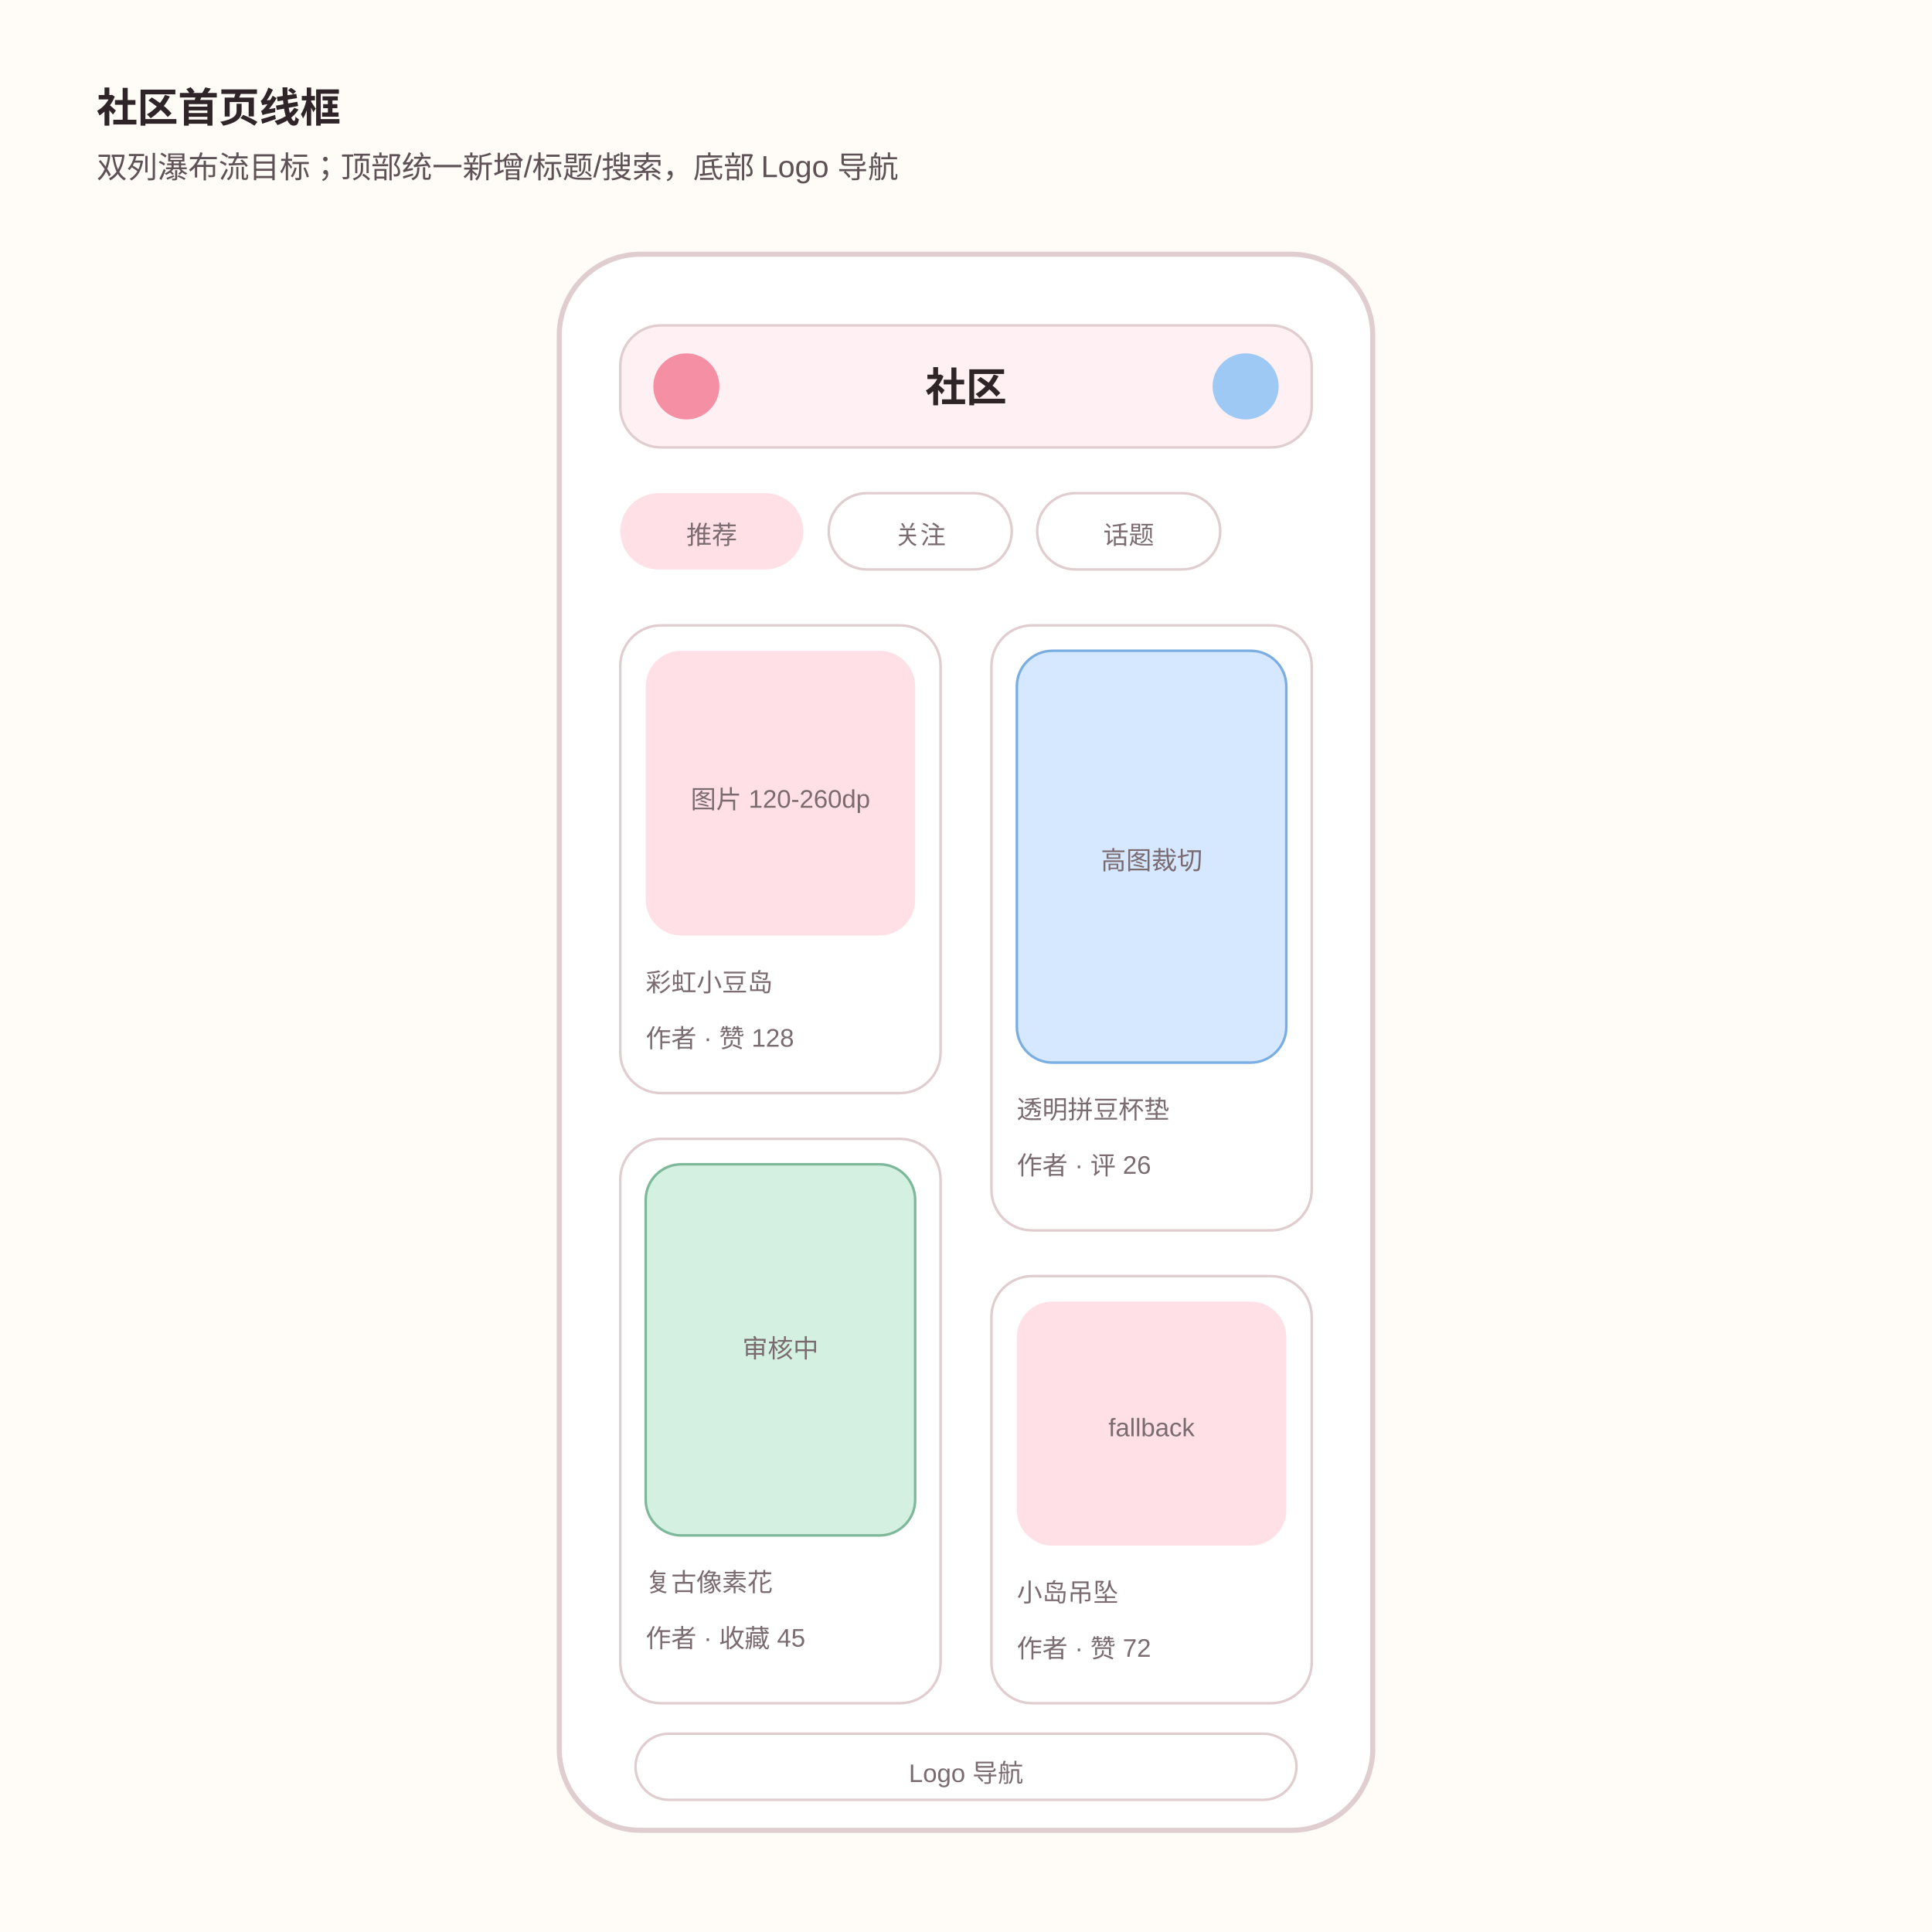
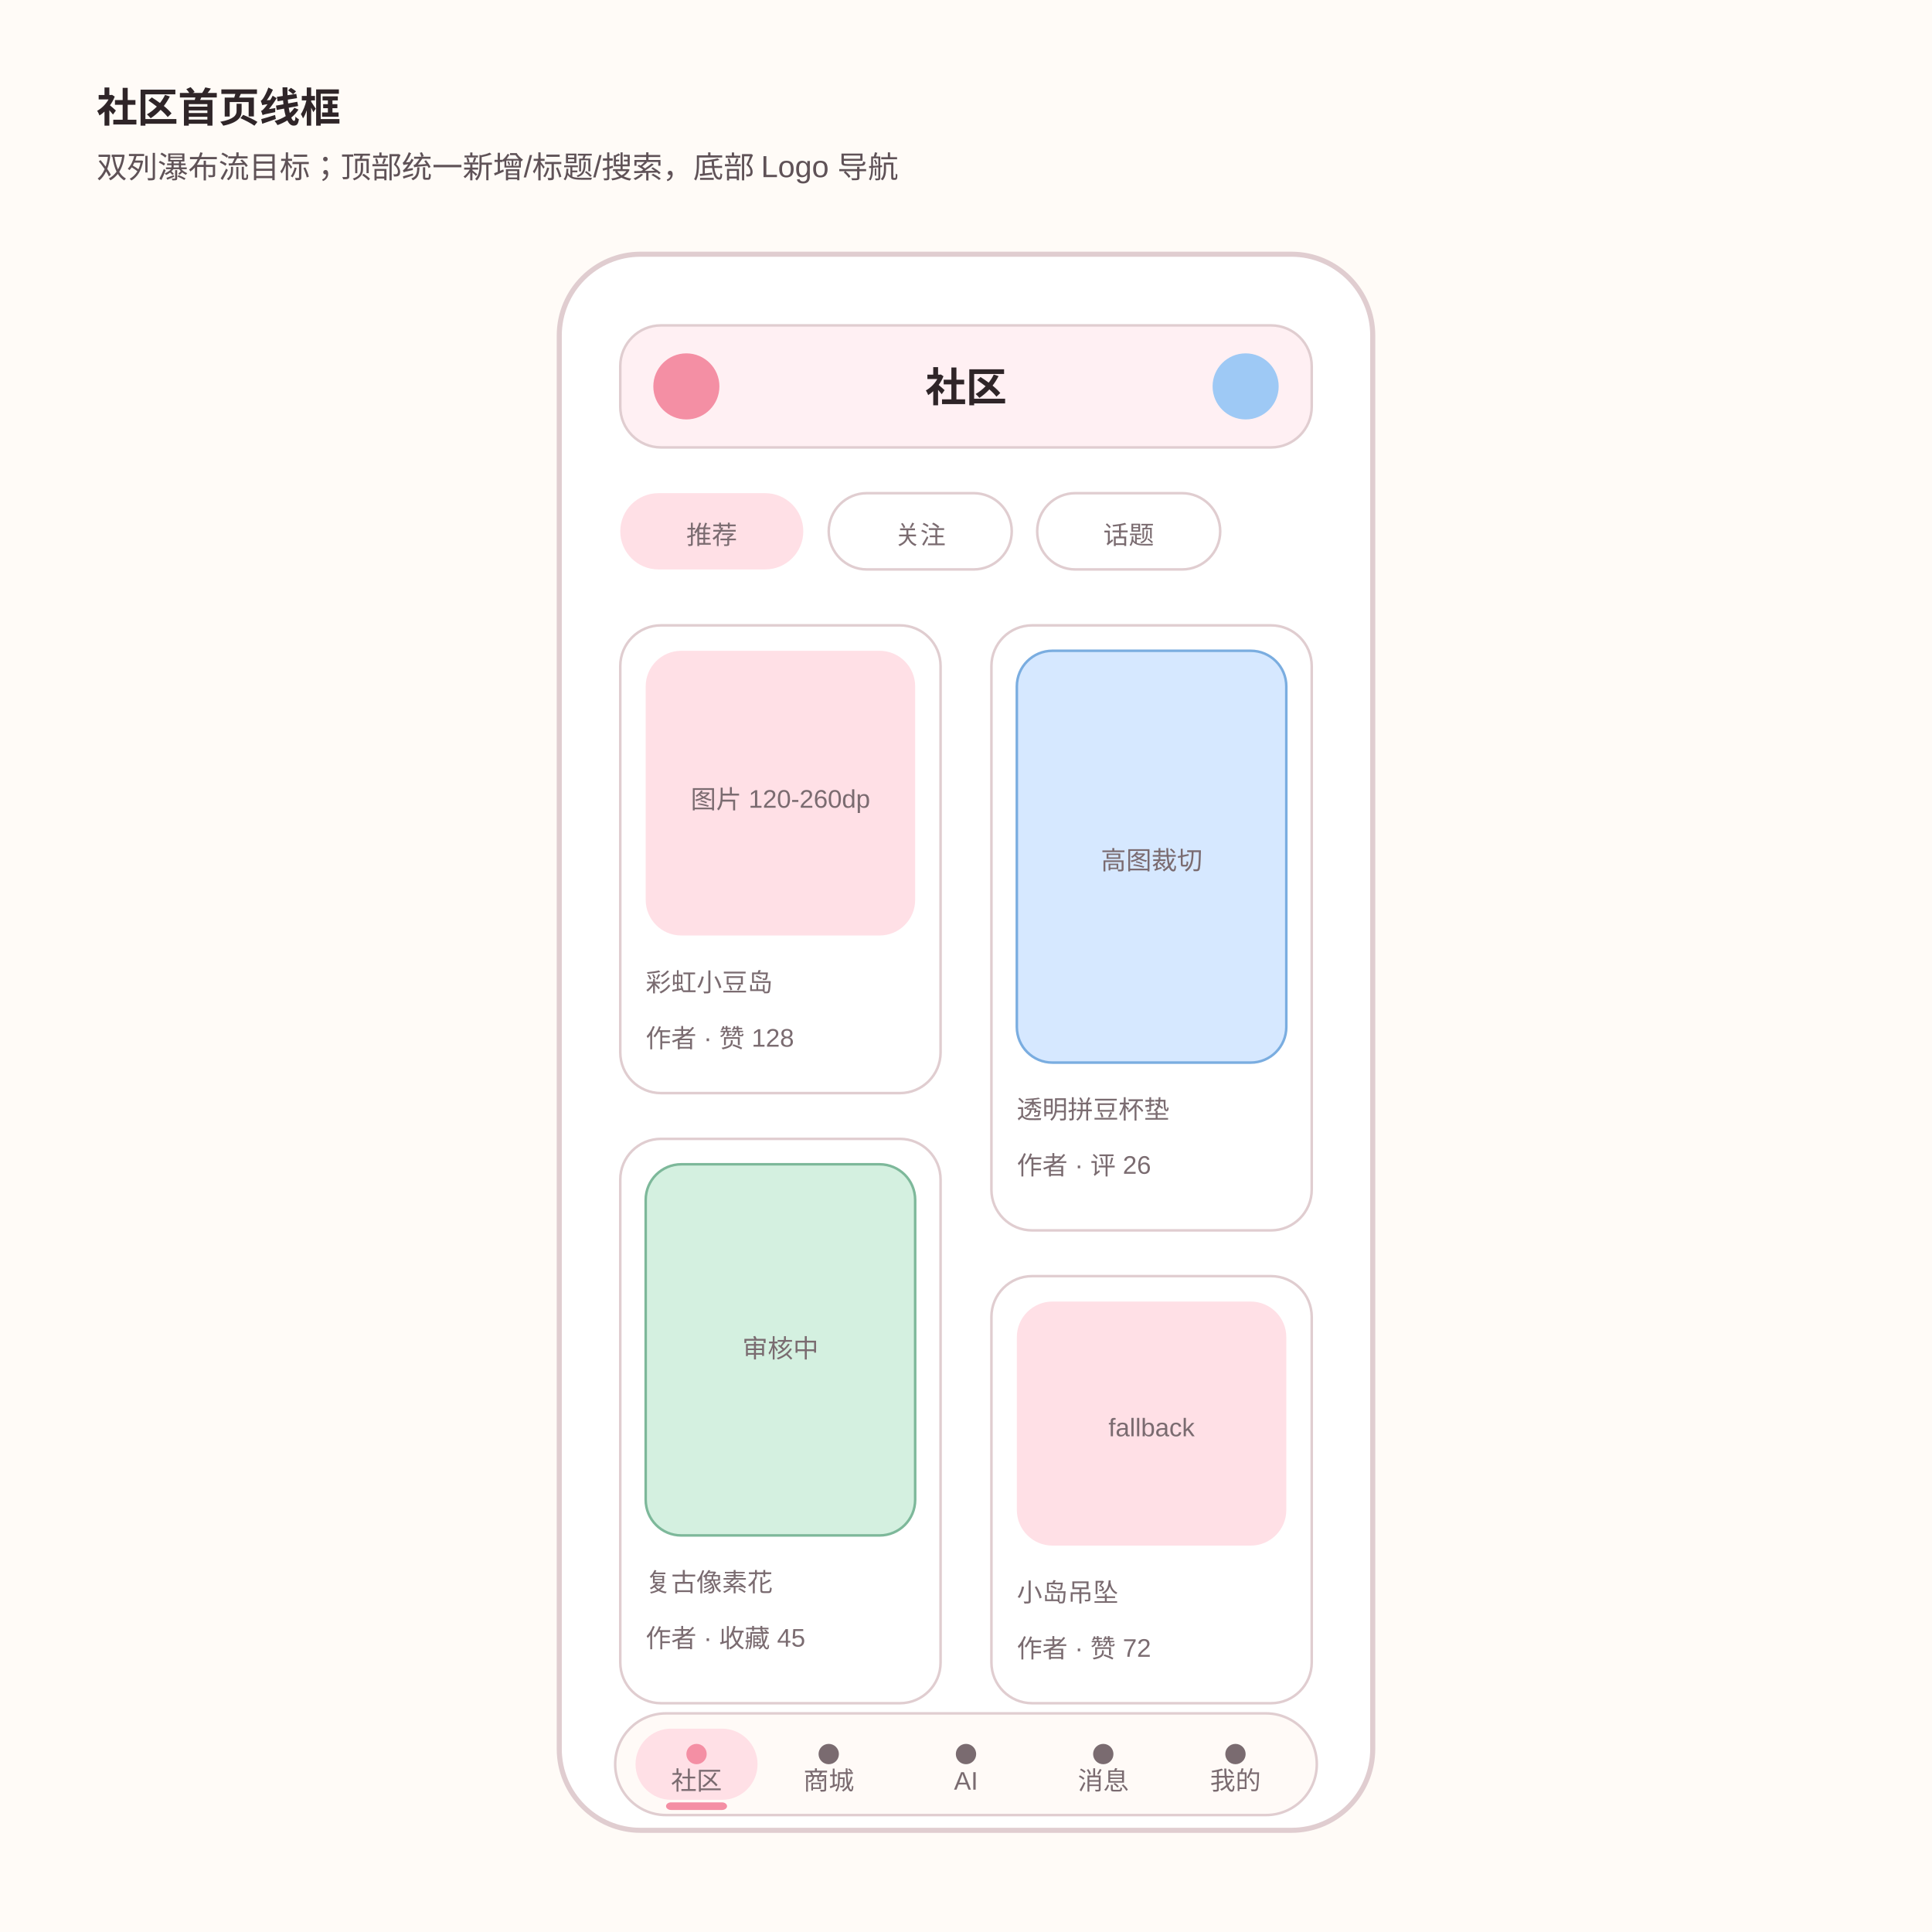
<svg xmlns="http://www.w3.org/2000/svg" viewBox="0 0 760 760">
  <defs>
    <style>
      text{font-family:'Noto Sans SC','Microsoft YaHei',Arial,sans-serif}.bg{fill:#FFFBF7}.phone{fill:#fff;stroke:#E0CDD0;stroke-width:2;rx:32}.bar{fill:#FFF0F3;stroke:#E0CDD0;rx:16}.petal{fill:#F48FA4}.mint{fill:#D4F0E0;stroke:#7DB89A;rx:14}.sky{fill:#D6E8FF;stroke:#7AADE0;rx:14}.card{fill:#fff;stroke:#E0CDD0;rx:16}.img{fill:#FFE0E6;rx:14}.label{fill:#2F2528;font-size:16px;font-weight:800}.small{fill:#5F5257;font-size:12px}.tiny{fill:#7A6B70;font-size:10px}
    </style>
  </defs>
  <rect width="760" height="760" class="bg" />
  <text x="38" y="48" class="label">社区首页线框</text>
  <text x="38" y="70" class="small">双列瀑布流目标；顶部统一新增/标题/搜索，底部 Logo 导航</text>
  <rect x="220" y="100" width="320" height="620" class="phone" />
  <rect x="244" y="128" width="272" height="48" class="bar" />
  <circle cx="270" cy="152" r="13" class="petal" />
  <text x="380" y="158" text-anchor="middle" class="label">社区</text>
  <circle cx="490" cy="152" r="13" fill="#9EC9F5" />
  <rect x="244" y="194" width="72" height="30" rx="15" fill="#FFE0E6" />
  <text x="280" y="214" text-anchor="middle" class="tiny">推荐</text>
  <rect x="326" y="194" width="72" height="30" rx="15" fill="#fff" stroke="#E0CDD0" />
  <text x="362" y="214" text-anchor="middle" class="tiny">关注</text>
  <rect x="408" y="194" width="72" height="30" rx="15" fill="#fff" stroke="#E0CDD0" />
  <text x="444" y="214" text-anchor="middle" class="tiny">话题</text>
  <rect x="244" y="246" width="126" height="184" class="card" />
  <rect x="254" y="256" width="106" height="112" class="img" />
  <text x="307" y="318" text-anchor="middle" class="tiny">图片 120-260dp</text>
  <text x="254" y="390" class="tiny">彩虹小豆岛</text>
  <text x="254" y="412" class="tiny">作者 · 赞 128</text>
  <rect x="390" y="246" width="126" height="238" class="card" />
  <rect x="400" y="256" width="106" height="162" class="sky" />
  <text x="453" y="342" text-anchor="middle" class="tiny">高图裁切</text>
  <text x="400" y="440" class="tiny">透明拼豆杯垫</text>
  <text x="400" y="462" class="tiny">作者 · 评 26</text>
  <rect x="244" y="448" width="126" height="222" class="card" />
  <rect x="254" y="458" width="106" height="146" class="mint" />
  <text x="307" y="534" text-anchor="middle" class="tiny">审核中</text>
  <text x="254" y="626" class="tiny">复古像素花</text>
  <text x="254" y="648" class="tiny">作者 · 收藏 45</text>
  <rect x="390" y="502" width="126" height="168" class="card" />
  <rect x="400" y="512" width="106" height="96" class="img" />
  <text x="453" y="565" text-anchor="middle" class="tiny">fallback</text>
  <text x="400" y="630" class="tiny">小岛吊坠</text>
  <text x="400" y="652" class="tiny">作者 · 赞 72</text>
-   <rect x="250" y="682" width="260" height="26" rx="13" fill="#FFFFFF" stroke="#E0CDD0" />
-   <text x="380" y="701" text-anchor="middle" class="tiny">Logo 导航</text>
+   <rect x="242" y="674" width="276" height="40" rx="20" fill="#FFFAF7" stroke="#E0CDD0" />
+   <rect x="250" y="680" width="48" height="28" rx="14" fill="#FFE0E6" />
+   <circle cx="274" cy="690" r="4" class="petal" />
+   <text x="274" y="704" text-anchor="middle" class="tiny">社区</text>
+   <rect x="262" y="709" width="24" height="3" rx="2" class="petal" />
+   <circle cx="326" cy="690" r="4" fill="#7A6B70" />
+   <text x="326" y="704" text-anchor="middle" class="tiny">商城</text>
+   <circle cx="380" cy="690" r="4" fill="#7A6B70" />
+   <text x="380" y="704" text-anchor="middle" class="tiny">AI</text>
+   <circle cx="434" cy="690" r="4" fill="#7A6B70" />
+   <text x="434" y="704" text-anchor="middle" class="tiny">消息</text>
+   <circle cx="486" cy="690" r="4" fill="#7A6B70" />
+   <text x="486" y="704" text-anchor="middle" class="tiny">我的</text>
</svg>
